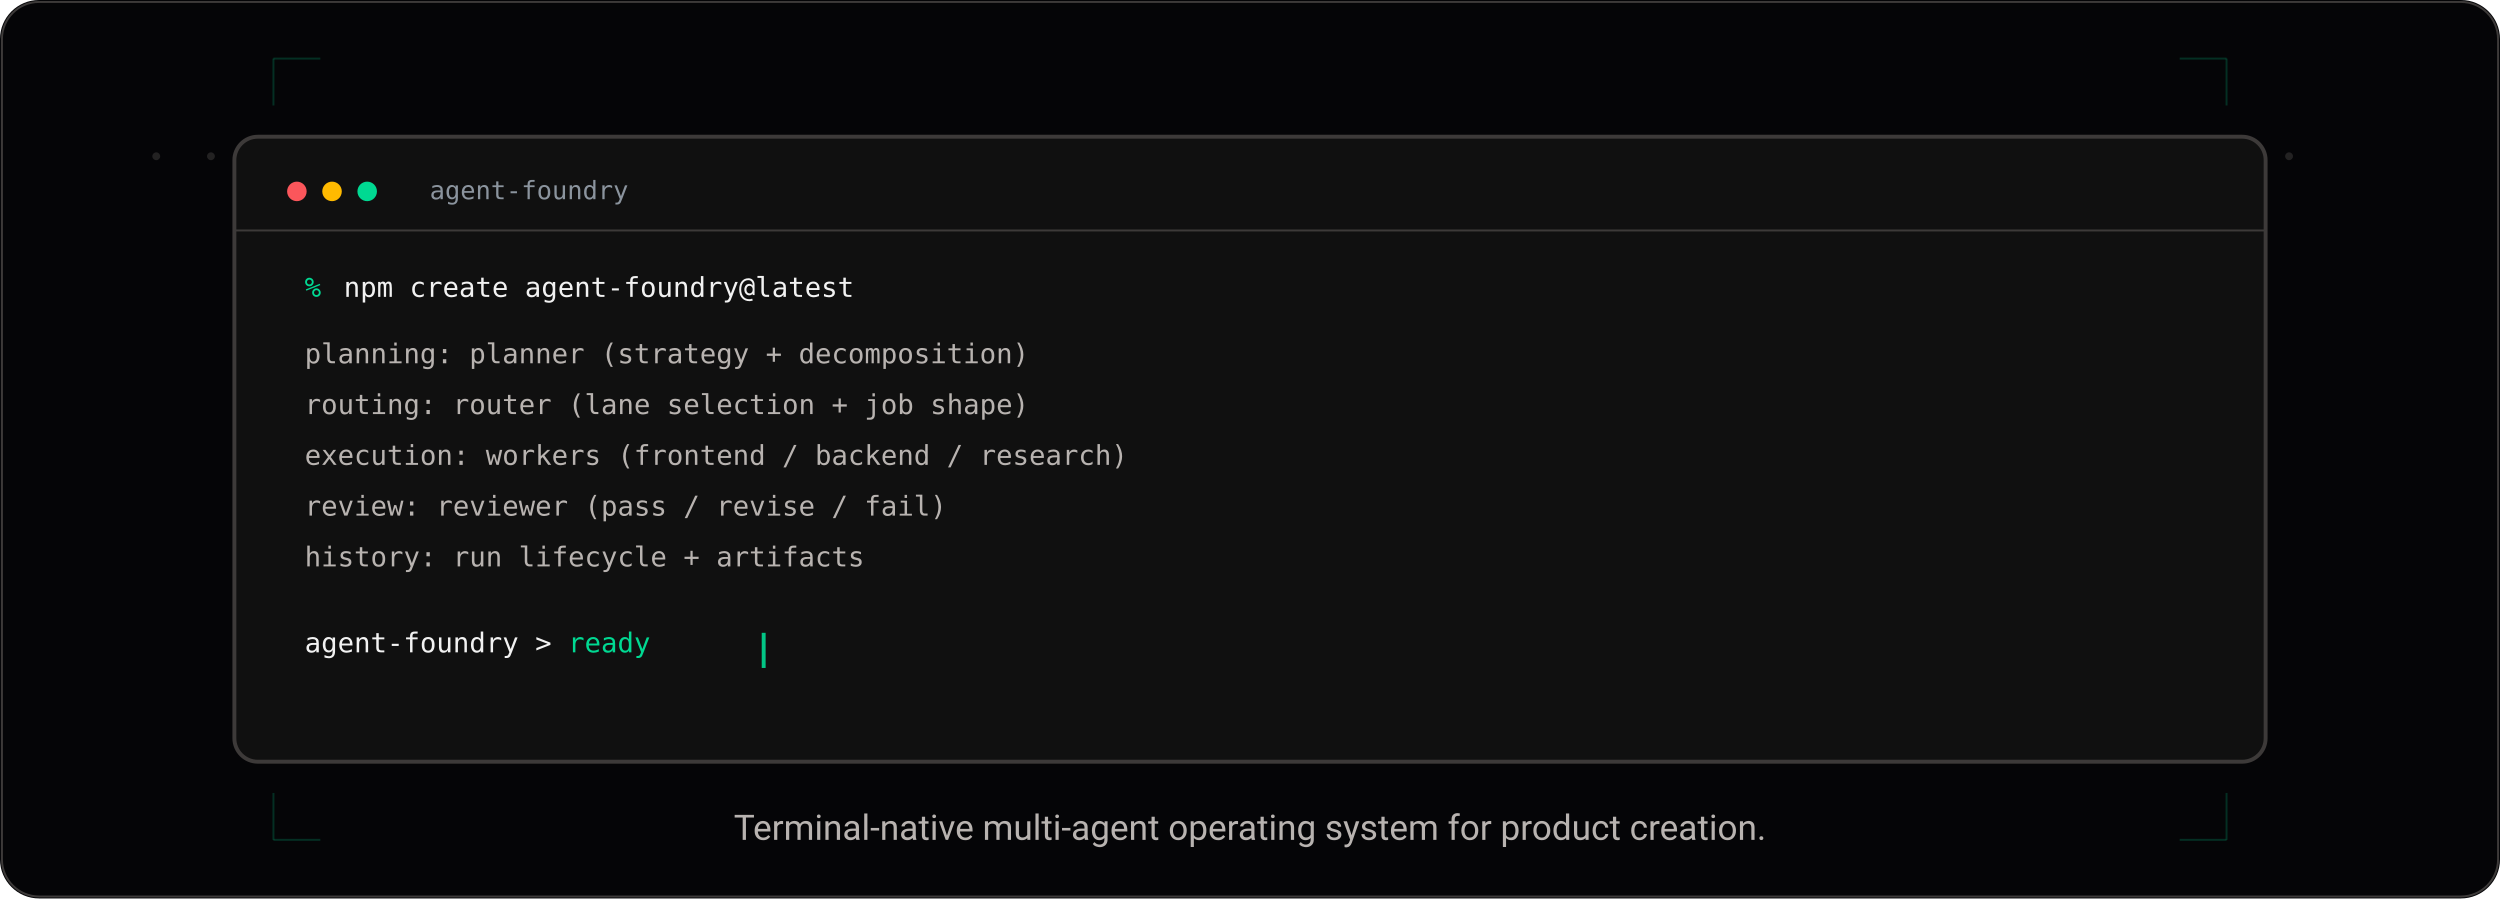
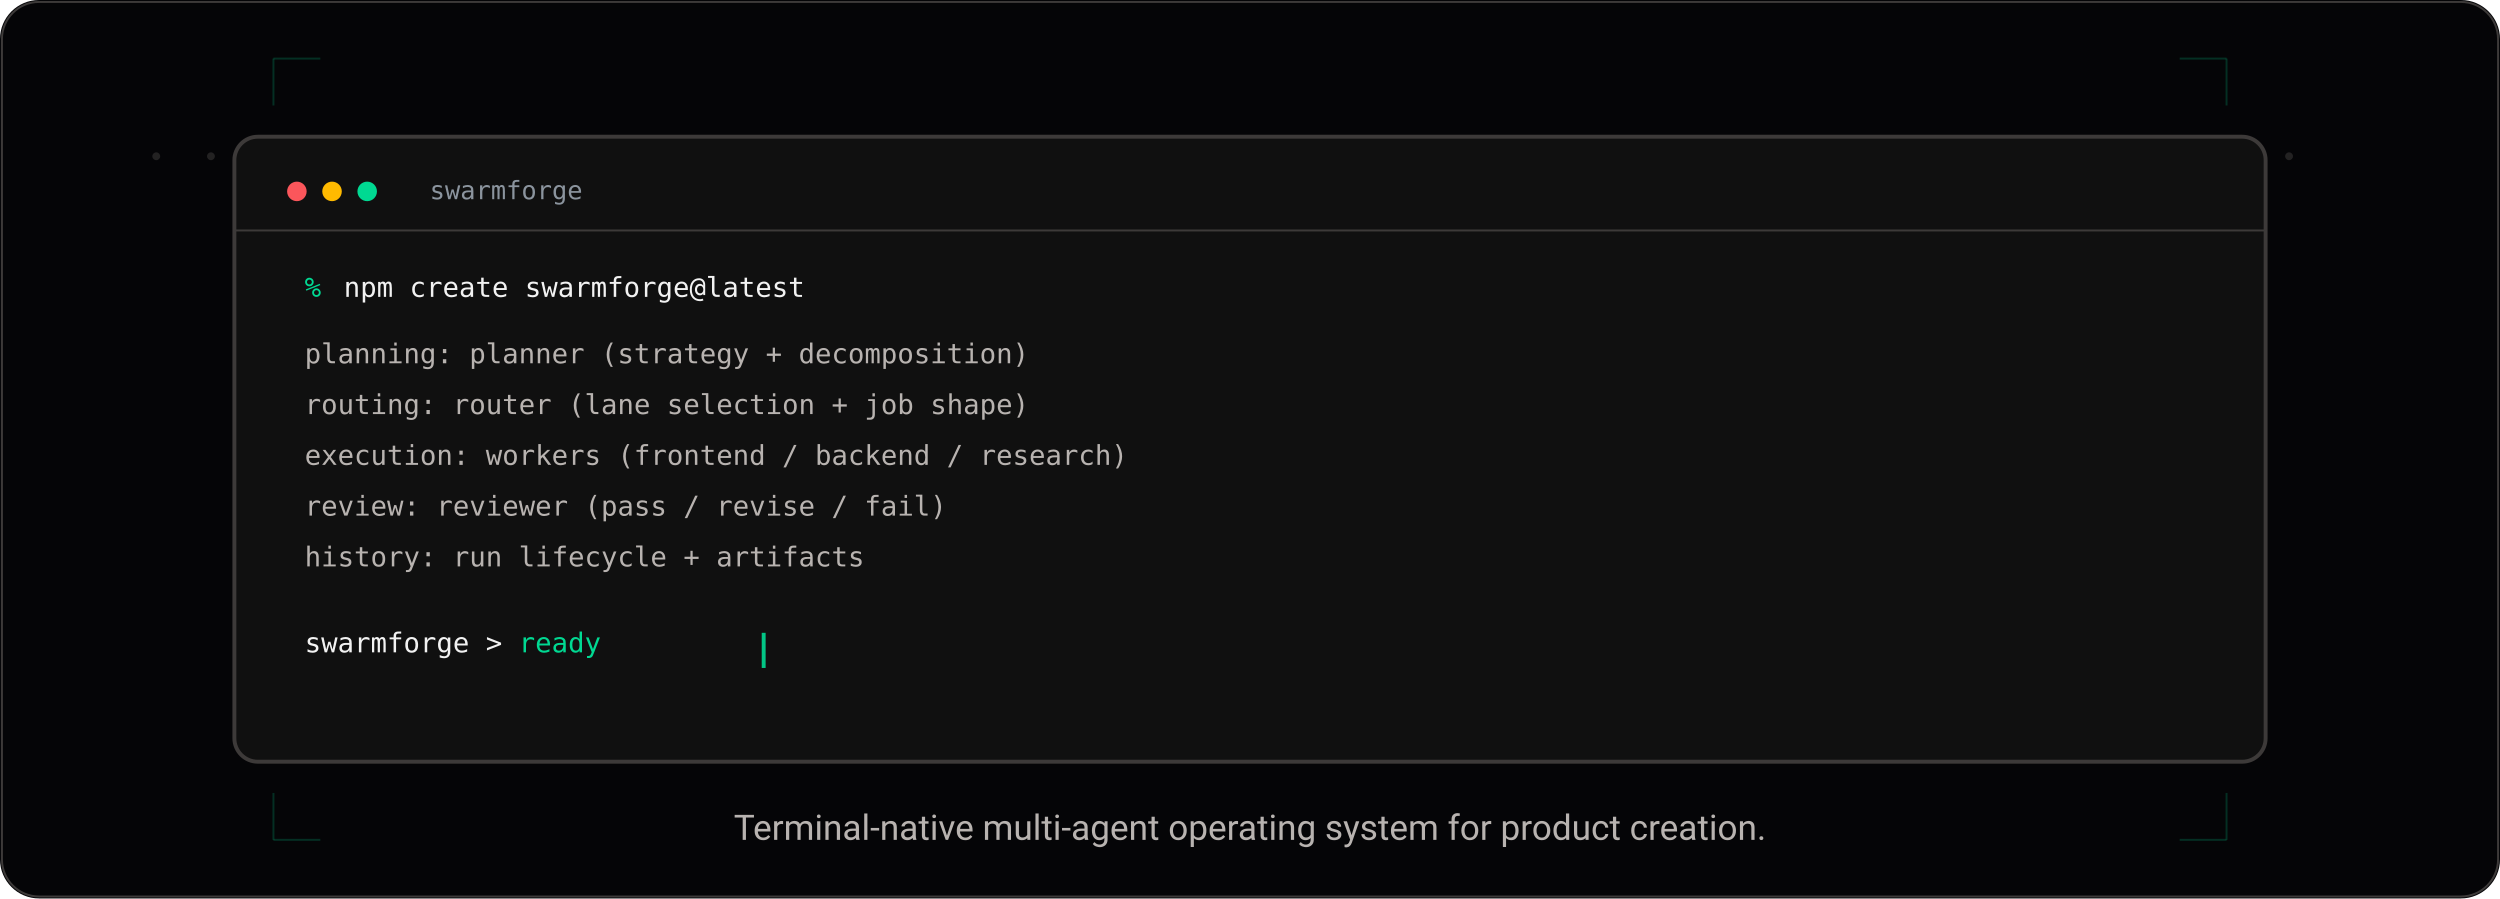
<svg xmlns="http://www.w3.org/2000/svg" viewBox="0 0 1280 460" width="1280" height="460">
  <defs>
    <linearGradient id="green" x1="0%" y1="0%" x2="100%" y2="0%">
      <stop offset="0%" stop-color="#00d992" />
      <stop offset="100%" stop-color="#00f584" />
    </linearGradient>
    <filter id="glow" x="-20%" y="-20%" width="140%" height="140%">
      <feDropShadow dx="0" dy="0" stdDeviation="8" flood-color="#00d992" flood-opacity="0.35" />
    </filter>
  </defs>
  <rect width="1280" height="460" rx="20" fill="#050507" />
  <rect x="1" y="1" width="1278" height="458" rx="19" fill="none" stroke="#3d3a39" />
  <g fill="#3d3a39" opacity="0.55">
    <g transform="translate(80,80)">
      <circle r="2" />
      <circle cx="28" r="2" />
      <circle cx="56" r="2" />
      <circle cx="84" r="2" />
      <circle cx="112" r="2" />
      <circle cx="140" r="2" />
      <circle cx="168" r="2" />
      <circle cx="196" r="2" />
      <circle cx="224" r="2" />
      <circle cx="252" r="2" />
      <circle cx="280" r="2" />
      <circle cx="308" r="2" />
      <circle cx="336" r="2" />
      <circle cx="364" r="2" />
      <circle cx="392" r="2" />
      <circle cx="420" r="2" />
      <circle cx="448" r="2" />
      <circle cx="476" r="2" />
      <circle cx="504" r="2" />
      <circle cx="532" r="2" />
      <circle cx="560" r="2" />
      <circle cx="588" r="2" />
      <circle cx="616" r="2" />
      <circle cx="644" r="2" />
      <circle cx="672" r="2" />
      <circle cx="700" r="2" />
      <circle cx="728" r="2" />
      <circle cx="756" r="2" />
      <circle cx="784" r="2" />
      <circle cx="812" r="2" />
      <circle cx="840" r="2" />
      <circle cx="868" r="2" />
      <circle cx="896" r="2" />
      <circle cx="924" r="2" />
      <circle cx="952" r="2" />
      <circle cx="980" r="2" />
      <circle cx="1008" r="2" />
      <circle cx="1036" r="2" />
      <circle cx="1064" r="2" />
      <circle cx="1092" r="2" />
    </g>
  </g>
  <rect x="120" y="70" width="1040" height="320" rx="12" fill="#101010" stroke="#3d3a39" stroke-width="2" />
  <circle cx="152" cy="98" r="5" fill="#fb565b" />
  <circle cx="170" cy="98" r="5" fill="#ffba00" />
  <circle cx="188" cy="98" r="5" fill="#00d992" />
-   <text x="220" y="102" font-family="SFMono-Regular, Menlo, monospace" font-size="13" fill="#8b949e">agent-foundry</text>
+   <text x="220" y="102" font-family="SFMono-Regular, Menlo, monospace" font-size="13" fill="#8b949e">swarmforge</text>
  <line x1="120" y1="118" x2="1160" y2="118" stroke="#3d3a39" />
  <text x="156" y="152" font-family="SFMono-Regular, Menlo, monospace" font-size="14" fill="#00d992">%</text>
-   <text x="176" y="152" font-family="SFMono-Regular, Menlo, monospace" font-size="14" fill="#f2f2f2">npm create agent-foundry@latest</text>
+   <text x="176" y="152" font-family="SFMono-Regular, Menlo, monospace" font-size="14" fill="#f2f2f2">npm create swarmforge@latest</text>
  <text x="156" y="186" font-family="SFMono-Regular, Menlo, monospace" font-size="14" fill="#b8b3b0"> planning:        planner (strategy + decomposition)</text>
  <text x="156" y="212" font-family="SFMono-Regular, Menlo, monospace" font-size="14" fill="#b8b3b0"> routing:         router (lane selection + job shape)</text>
  <text x="156" y="238" font-family="SFMono-Regular, Menlo, monospace" font-size="14" fill="#b8b3b0"> execution:       workers (frontend / backend / research)</text>
  <text x="156" y="264" font-family="SFMono-Regular, Menlo, monospace" font-size="14" fill="#b8b3b0"> review:          reviewer (pass / revise / fail)</text>
  <text x="156" y="290" font-family="SFMono-Regular, Menlo, monospace" font-size="14" fill="#b8b3b0"> history:         run lifecycle + artifacts</text>
-   <text x="156" y="334" font-family="SFMono-Regular, Menlo, monospace" font-size="14" fill="#f2f2f2">agent-foundry &gt; <tspan fill="#00d992">ready</tspan>
+   <text x="156" y="334" font-family="SFMono-Regular, Menlo, monospace" font-size="14" fill="#f2f2f2">swarmforge &gt; <tspan fill="#00d992">ready</tspan>
  </text>
  <rect x="390" y="324" width="2" height="18" fill="#00d992" opacity="0.9" />
  <text x="640" y="430" text-anchor="middle" font-family="system-ui, -apple-system, Segoe UI, Roboto, sans-serif" font-size="18" fill="#b8b3b0">Terminal-native multi-agent operating system for product creation.</text>
  <g stroke="#00d992" stroke-opacity="0.2">
    <line x1="140" y1="30" x2="140" y2="54" />
    <line x1="140" y1="30" x2="164" y2="30" />
    <line x1="1140" y1="30" x2="1140" y2="54" />
    <line x1="1140" y1="30" x2="1116" y2="30" />
    <line x1="140" y1="430" x2="140" y2="406" />
    <line x1="140" y1="430" x2="164" y2="430" />
    <line x1="1140" y1="430" x2="1140" y2="406" />
    <line x1="1140" y1="430" x2="1116" y2="430" />
  </g>
</svg>
